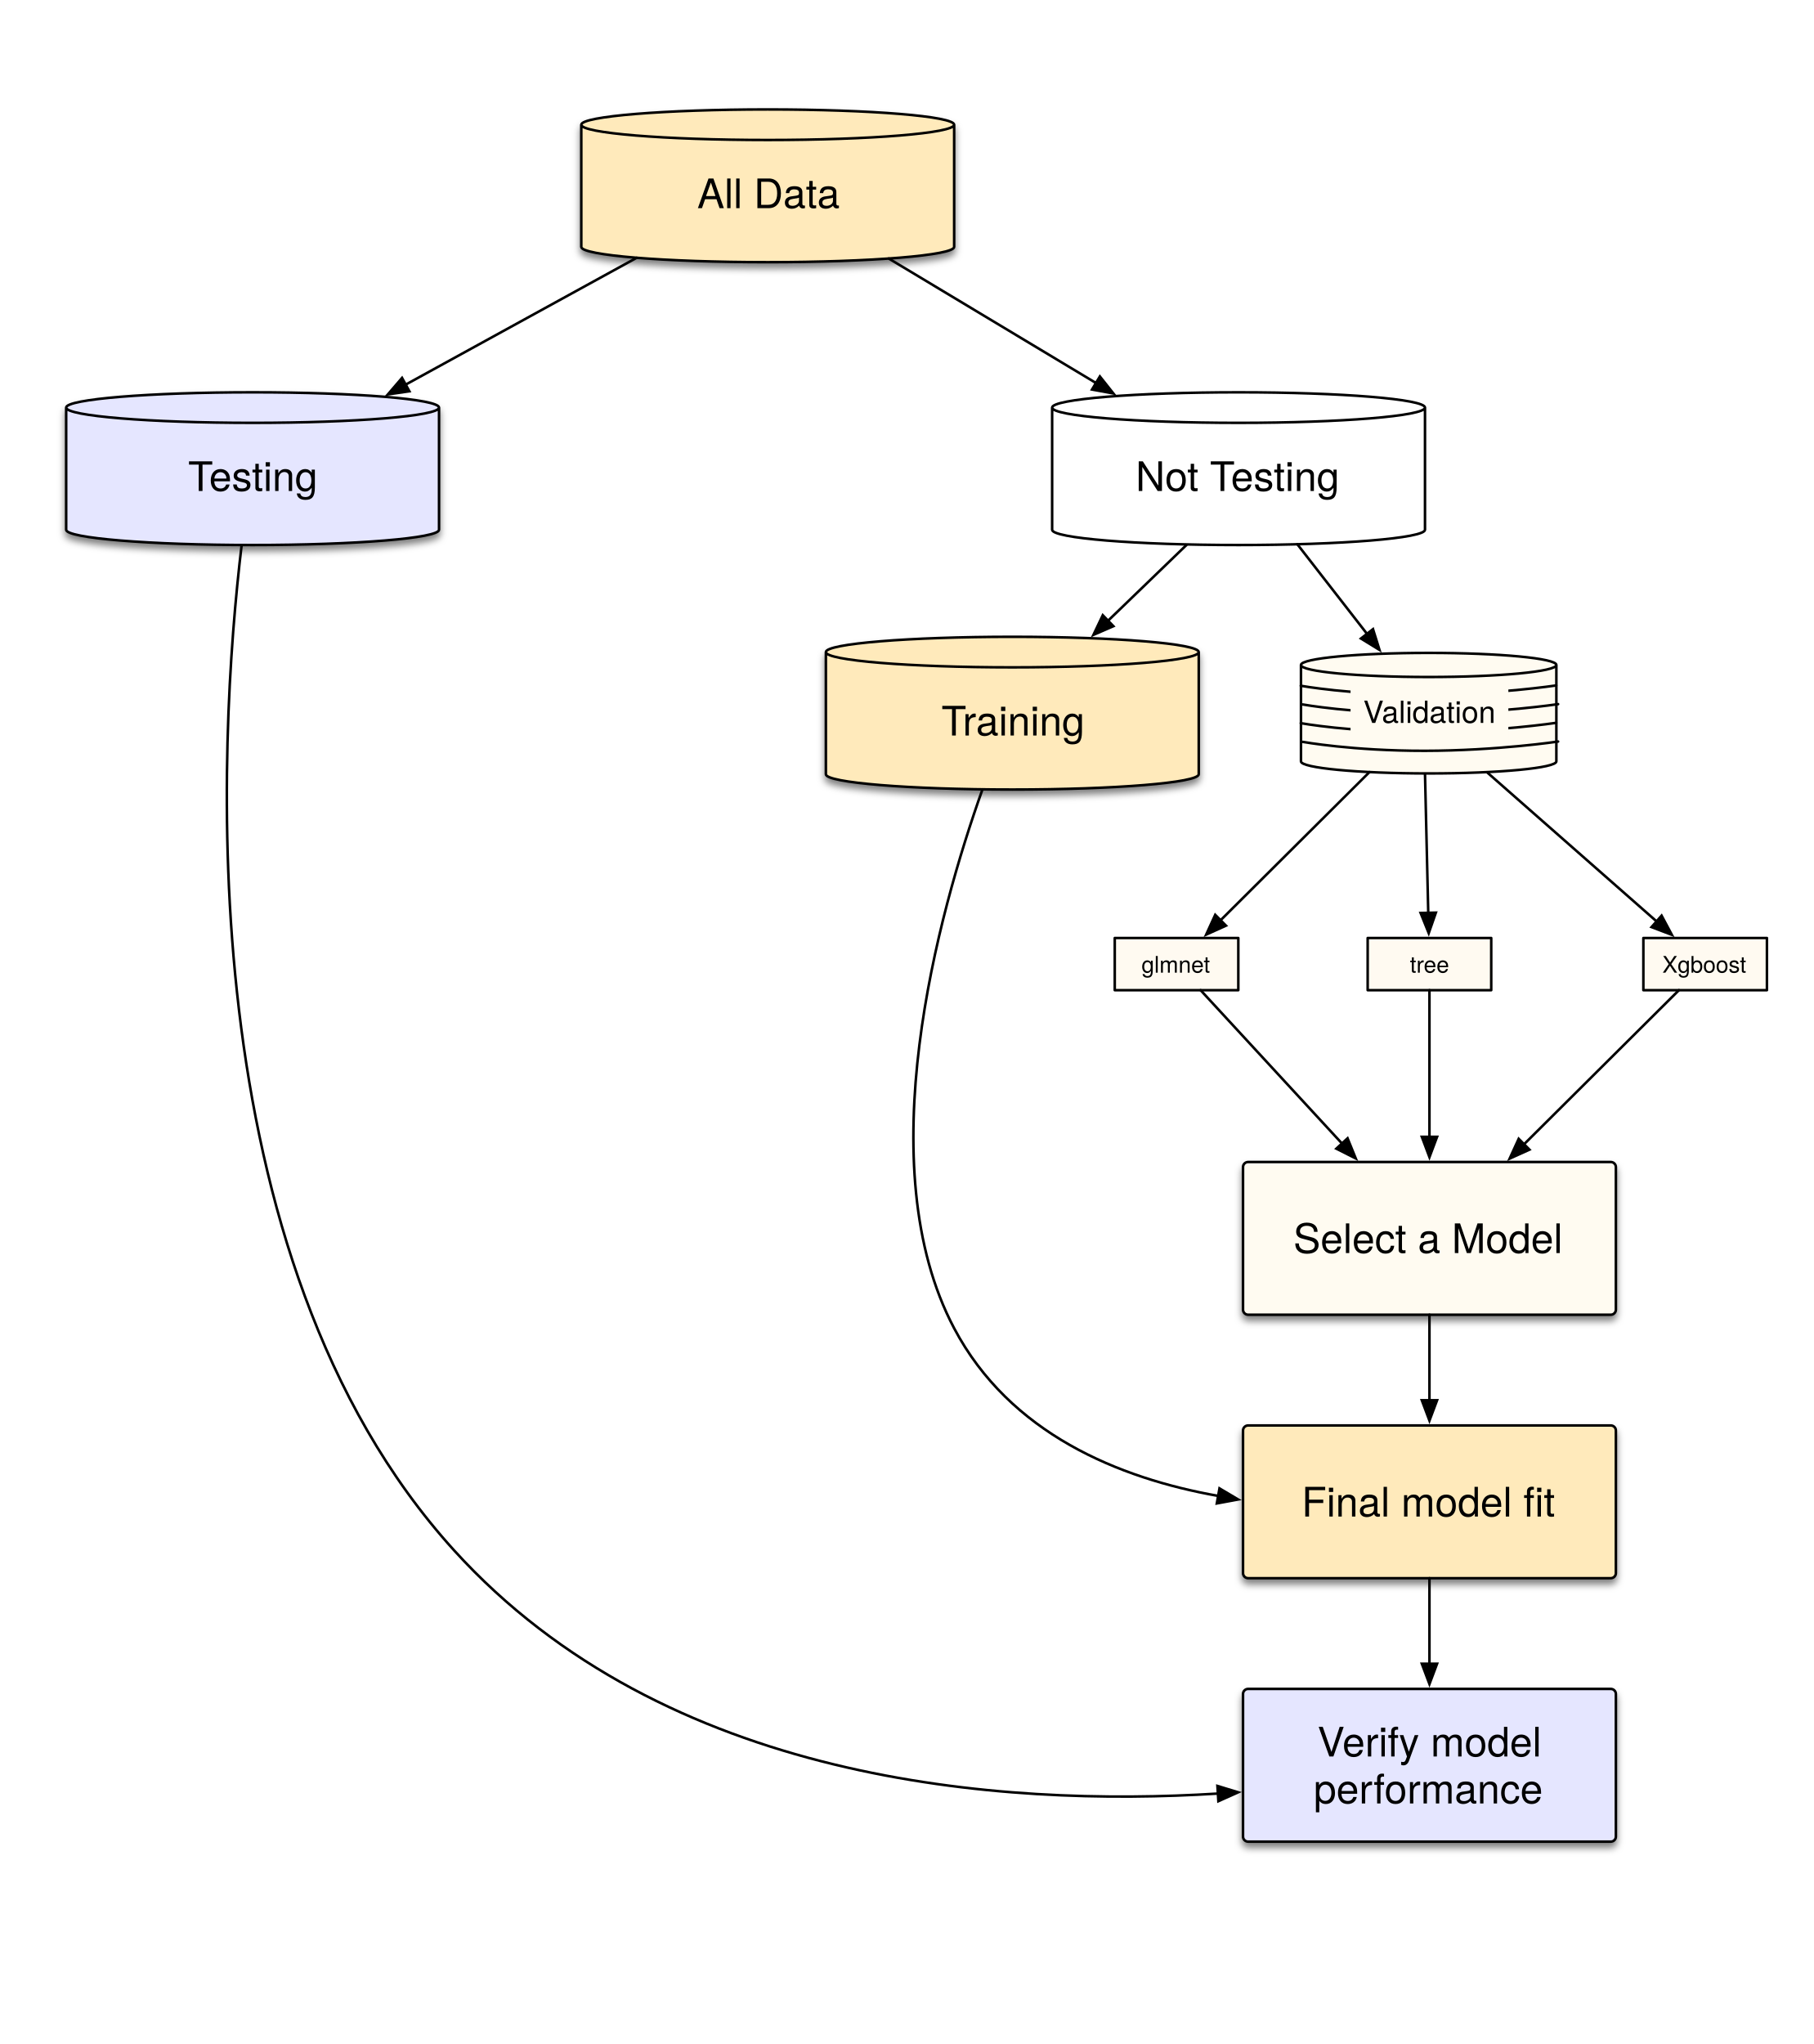
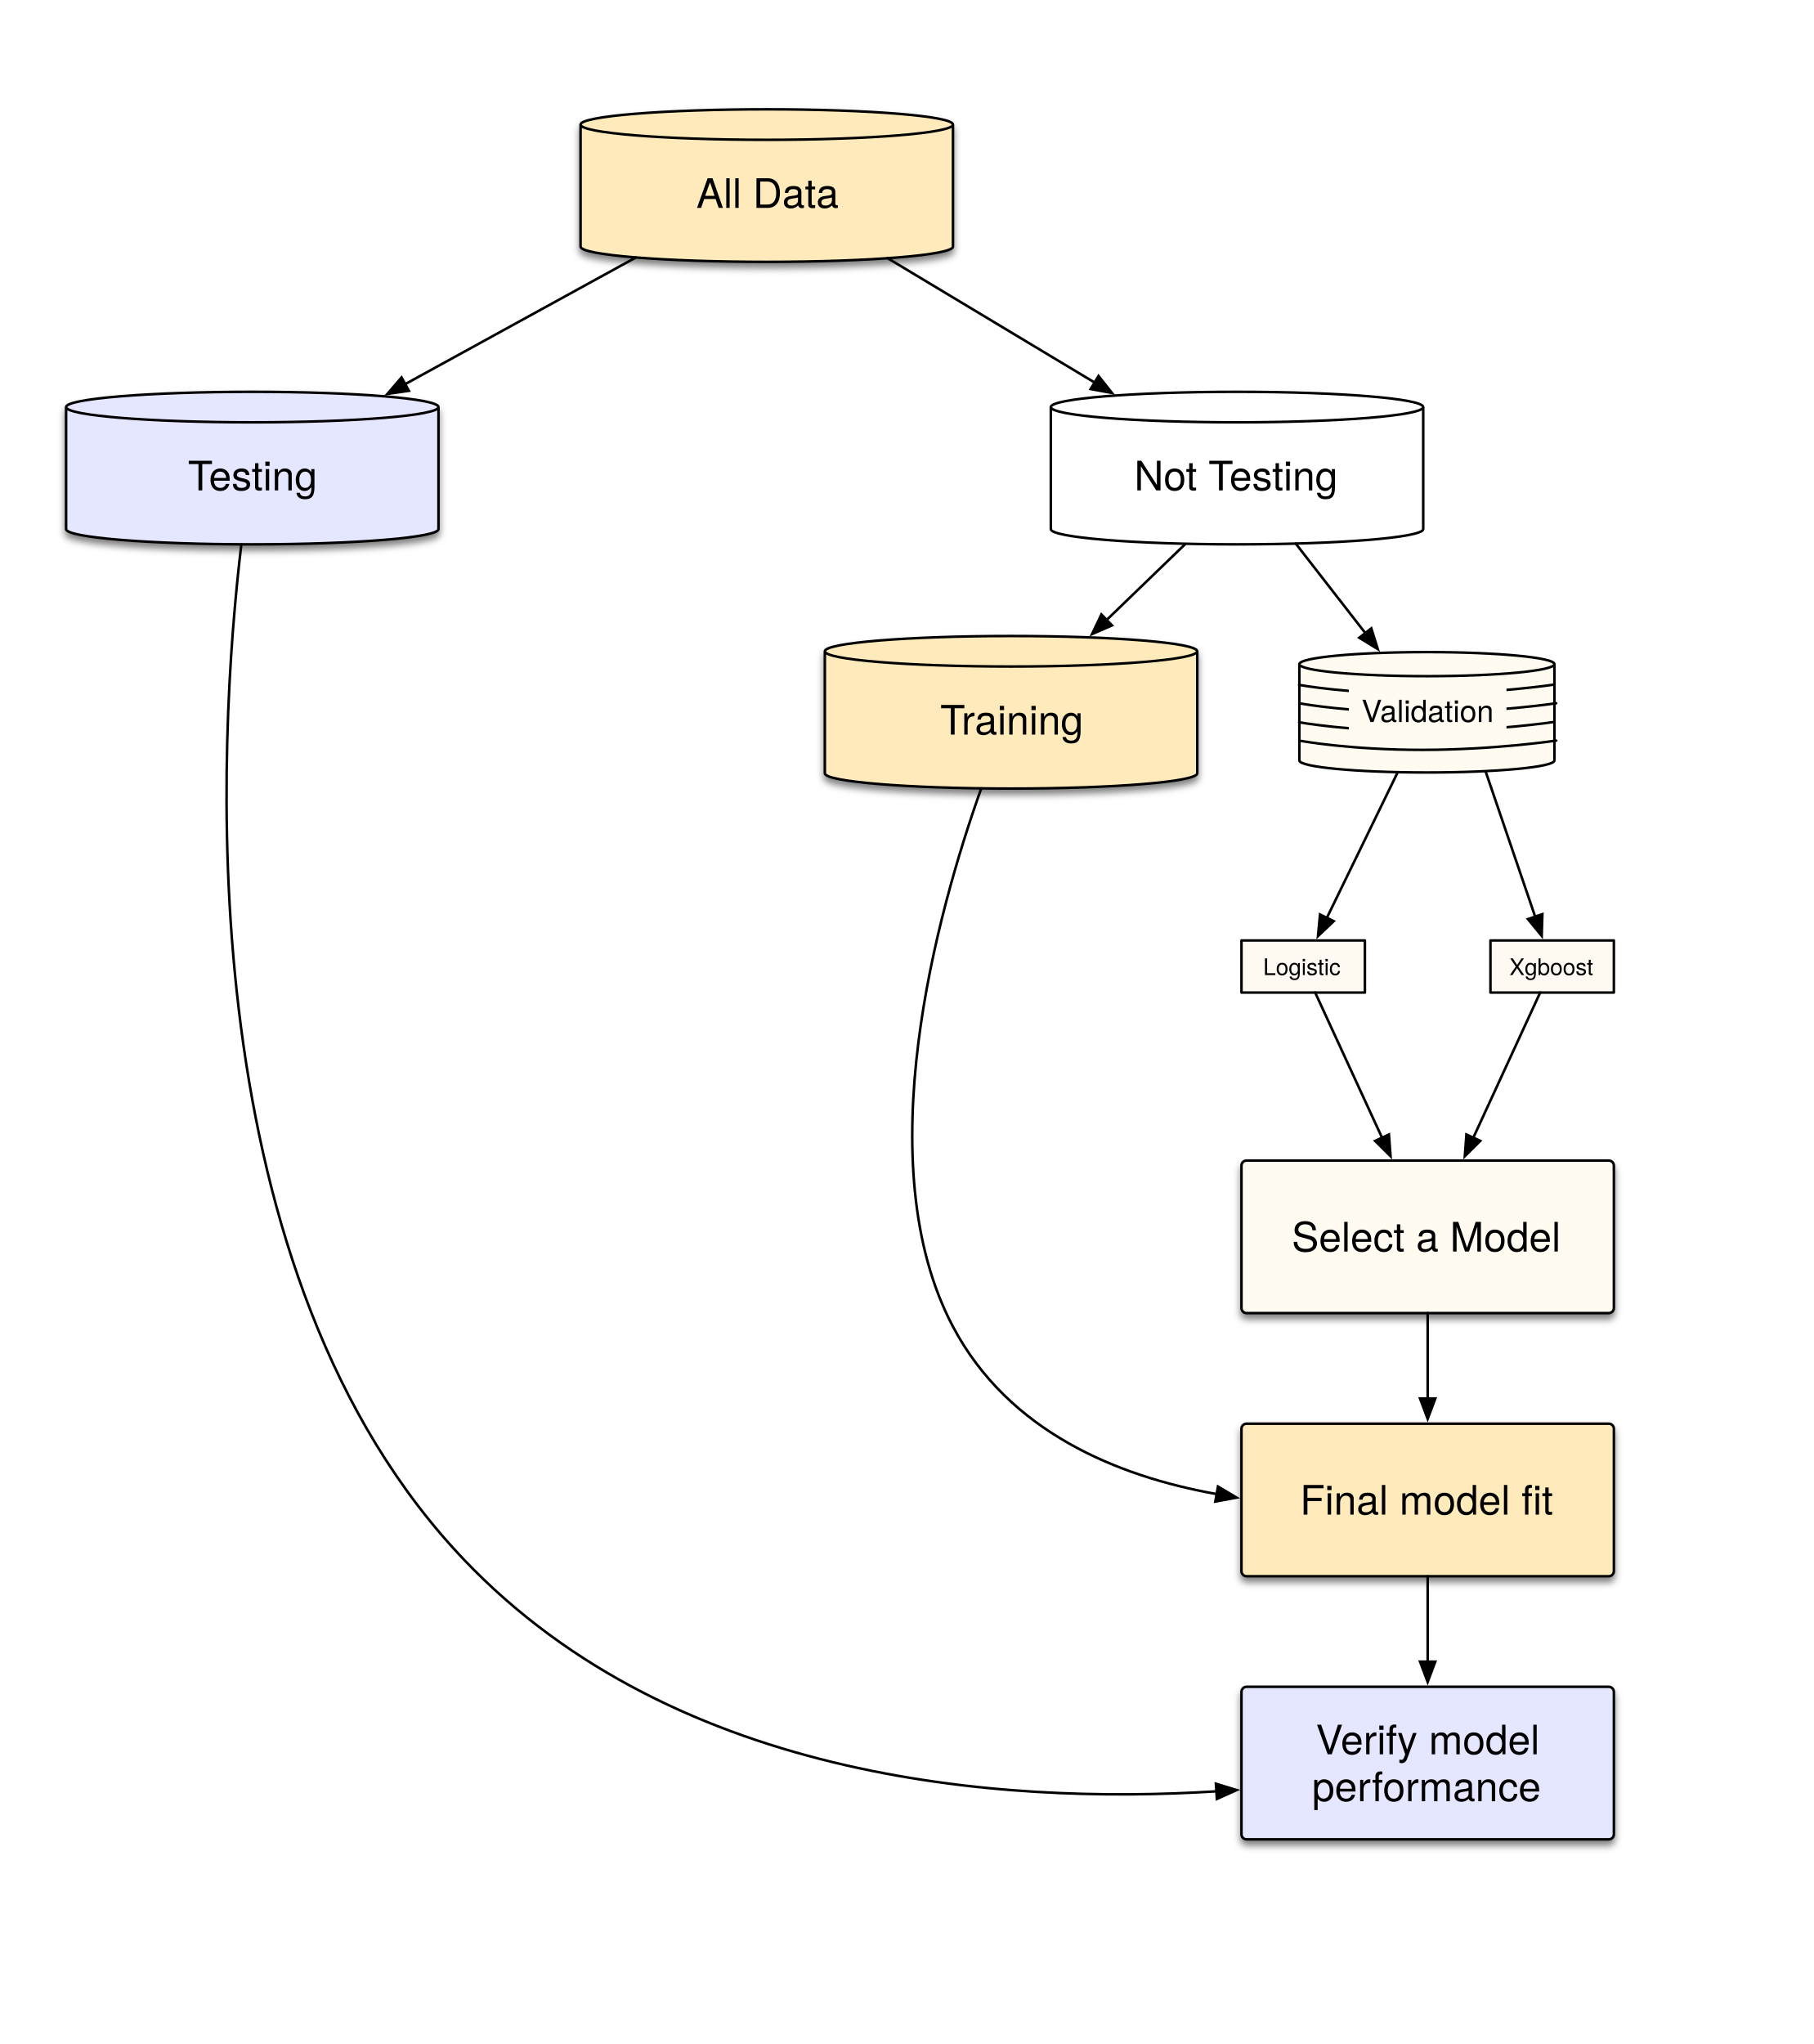
- <svg xmlns="http://www.w3.org/2000/svg" version="1.1" viewBox="5625.1 1452.251 712.5 803" width="712.5" height="803">
+ <svg xmlns="http://www.w3.org/2000/svg" version="1.1" viewBox="5625.1 1452.251 713.5 804" width="713.5" height="804">
  <defs>
-     <filter id="Shadow" filterUnits="userSpaceOnUse" x="5553.85" y="1371.95">
+     <filter id="Shadow" filterUnits="userSpaceOnUse" x="5553.75" y="1371.851">
      <feGaussianBlur in="SourceAlpha" result="blur" stdDeviation="1.308" />
      <feOffset in="blur" result="offset" dx="0" dy="2" />
      <feFlood flood-color="black" flood-opacity=".5" result="flood" />
      <feComposite in="flood" in2="offset" operator="in" result="color" />
      <feMerge>
        <feMergeNode in="color" />
        <feMergeNode in="SourceGraphic" />
      </feMerge>
    </filter>
    <marker orient="auto" overflow="visible" markerUnits="strokeWidth" id="FilledArrow_Marker" stroke-linejoin="miter" stroke-miterlimit="10" viewBox="-1 -4 10 8" markerWidth="10" markerHeight="8" color="black">
      <g>
        <path d="M 8 0 L 0 -3 L 0 3 Z" fill="currentColor" stroke="currentColor" stroke-width="1" />
      </g>
    </marker>
  </defs>
-   <g id="Canvas_1" fill-opacity="1" stroke="none" stroke-dasharray="none" fill="none" stroke-opacity="1">
+   <g id="Canvas_1" stroke="none" stroke-opacity="1" fill="none" stroke-dasharray="none" fill-opacity="1">
    <g id="Canvas_1_Layer_1">
-       <g id="Group_435">
-         <g id="Graphic_431" />
-         <g id="Graphic_430" filter="url(#Shadow)">
-           <path d="M 6115.5 2012.251 L 6258 2012.251 C 6259.105 2012.251 6260 2013.146 6260 2014.251 L 6260 2070.251 C 6260 2071.355 6259.105 2072.251 6258 2072.251 L 6115.5 2072.251 C 6114.395 2072.251 6113.5 2071.355 6113.5 2070.251 L 6113.5 2014.251 C 6113.5 2013.146 6114.395 2012.251 6115.5 2012.251 Z" fill="#ffeabb" />
-           <path d="M 6115.5 2012.251 L 6258 2012.251 C 6259.105 2012.251 6260 2013.146 6260 2014.251 L 6260 2070.251 C 6260 2071.355 6259.105 2072.251 6258 2072.251 L 6115.5 2072.251 C 6114.395 2072.251 6113.5 2071.355 6113.5 2070.251 L 6113.5 2014.251 C 6113.5 2013.146 6114.395 2012.251 6115.5 2012.251 Z" stroke="black" stroke-linecap="round" stroke-linejoin="round" stroke-width="1" />
-           <text transform="translate(6118.5 2033.026)" fill="black">
-             <tspan font-family="Helvetica Neue" font-size="16" fill="black" x="18.018" y="15">Final model fit</tspan>
-           </text>
-         </g>
-         <g id="Graphic_429" filter="url(#Shadow)">
-           <path d="M 6115.5 1908.751 L 6258 1908.751 C 6259.105 1908.751 6260 1909.646 6260 1910.751 L 6260 1966.751 C 6260 1967.855 6259.105 1968.751 6258 1968.751 L 6115.5 1968.751 C 6114.395 1968.751 6113.5 1967.855 6113.5 1966.751 L 6113.5 1910.751 C 6113.5 1909.646 6114.395 1908.751 6115.5 1908.751 Z" fill="#fffbf1" />
-           <path d="M 6115.5 1908.751 L 6258 1908.751 C 6259.105 1908.751 6260 1909.646 6260 1910.751 L 6260 1966.751 C 6260 1967.855 6259.105 1968.751 6258 1968.751 L 6115.5 1968.751 C 6114.395 1968.751 6113.5 1967.855 6113.5 1966.751 L 6113.5 1910.751 C 6113.5 1909.646 6114.395 1908.751 6115.5 1908.751 Z" stroke="black" stroke-linecap="round" stroke-linejoin="round" stroke-width="1" />
-           <text transform="translate(6118.5 1929.526)" fill="black">
-             <tspan font-family="Helvetica Neue" font-size="16" fill="black" x="14.762" y="15">Select a Model</tspan>
-           </text>
-         </g>
-         <g id="Graphic_428" filter="url(#Shadow)">
-           <path d="M 6115.5 2115.751 L 6258 2115.751 C 6259.105 2115.751 6260 2116.646 6260 2117.751 L 6260 2173.751 C 6260 2174.855 6259.105 2175.751 6258 2175.751 L 6115.5 2175.751 C 6114.395 2175.751 6113.5 2174.855 6113.5 2173.751 L 6113.5 2117.751 C 6113.5 2116.646 6114.395 2115.751 6115.5 2115.751 Z" fill="#e5e6ff" />
-           <path d="M 6115.5 2115.751 L 6258 2115.751 C 6259.105 2115.751 6260 2116.646 6260 2117.751 L 6260 2173.751 C 6260 2174.855 6259.105 2175.751 6258 2175.751 L 6115.5 2175.751 C 6114.395 2175.751 6113.5 2174.855 6113.5 2173.751 L 6113.5 2117.751 C 6113.5 2116.646 6114.395 2115.751 6115.5 2115.751 Z" stroke="black" stroke-linecap="round" stroke-linejoin="round" stroke-width="1" />
-           <text transform="translate(6118.5 2127.302)" fill="black">
-             <tspan font-family="Helvetica Neue" font-size="16" fill="black" x="24.242" y="15">Verify model </tspan>
-             <tspan font-family="Helvetica Neue" font-size="16" fill="black" x="22.762" y="33.448">performance</tspan>
-           </text>
-         </g>
-         <g id="Line_427">
-           <line x1="6186.75" y1="1968.751" x2="6186.75" y2="2002.351" marker-end="url(#FilledArrow_Marker)" stroke="black" stroke-linecap="round" stroke-linejoin="round" stroke-width="1" />
-         </g>
-         <g id="Line_426">
-           <line x1="6186.75" y1="2072.251" x2="6186.75" y2="2105.851" marker-end="url(#FilledArrow_Marker)" stroke="black" stroke-linecap="round" stroke-linejoin="round" stroke-width="1" />
-         </g>
-         <g id="Graphic_425">
-           <path d="M 6038.5 1660.37 L 6038.5 1612.37 C 6038.5 1609.058 6071.316 1606.37 6111.75 1606.37 C 6152.184 1606.37 6185 1609.058 6185 1612.37 L 6185 1660.37 C 6185 1663.682 6152.184 1666.37 6111.75 1666.37 C 6071.316 1666.37 6038.5 1663.682 6038.5 1660.37 M 6038.5 1612.37 C 6038.5 1615.682 6071.316 1618.37 6111.75 1618.37 C 6152.184 1618.37 6185 1615.682 6185 1612.37" stroke="black" stroke-linecap="round" stroke-linejoin="round" stroke-width="1" />
-           <text transform="translate(6043.5 1630.146)" fill="black">
-             <tspan font-family="Helvetica Neue" font-size="16" fill="black" x="27.802" y="15">Not Testing</tspan>
-           </text>
-         </g>
-         <g id="Graphic_424" filter="url(#Shadow)">
-           <path d="M 5651.1 1660.37 L 5651.1 1612.37 C 5651.1 1609.058 5683.916 1606.37 5724.35 1606.37 C 5764.784 1606.37 5797.6 1609.058 5797.6 1612.37 L 5797.6 1660.37 C 5797.6 1663.682 5764.784 1666.37 5724.35 1666.37 C 5683.916 1666.37 5651.1 1663.682 5651.1 1660.37" fill="#e5e6ff" />
-           <path d="M 5651.1 1660.37 L 5651.1 1612.37 C 5651.1 1609.058 5683.916 1606.37 5724.35 1606.37 C 5764.784 1606.37 5797.6 1609.058 5797.6 1612.37 L 5797.6 1660.37 C 5797.6 1663.682 5764.784 1666.37 5724.35 1666.37 C 5683.916 1666.37 5651.1 1663.682 5651.1 1660.37 M 5651.1 1612.37 C 5651.1 1615.682 5683.916 1618.37 5724.35 1618.37 C 5764.784 1618.37 5797.6 1615.682 5797.6 1612.37" stroke="black" stroke-linecap="round" stroke-linejoin="round" stroke-width="1" />
-           <text transform="translate(5656.1 1630.146)" fill="black">
-             <tspan font-family="Helvetica Neue" font-size="16" fill="black" x="42.914" y="15">Testing</tspan>
-           </text>
-         </g>
-         <g id="Group_418">
-           <g id="Graphic_423">
-             <path d="M 6136.269 1751.366 L 6136.269 1713.486 C 6136.269 1710.872 6158.746 1708.751 6186.442 1708.751 C 6214.137 1708.751 6236.615 1710.872 6236.615 1713.486 L 6236.615 1751.366 C 6236.615 1753.979 6214.137 1756.101 6186.442 1756.101 C 6158.746 1756.101 6136.269 1753.979 6136.269 1751.366" fill="#fffbf1" />
-             <path d="M 6136.269 1751.366 L 6136.269 1713.486 C 6136.269 1710.872 6158.746 1708.751 6186.442 1708.751 C 6214.137 1708.751 6236.615 1710.872 6236.615 1713.486 L 6236.615 1751.366 C 6236.615 1753.979 6214.137 1756.101 6186.442 1756.101 C 6158.746 1756.101 6136.269 1753.979 6136.269 1751.366 M 6136.269 1713.486 C 6136.269 1716.099 6158.746 1718.22 6186.442 1718.22 C 6214.137 1718.22 6236.615 1716.099 6236.615 1713.486" stroke="black" stroke-linecap="round" stroke-linejoin="round" stroke-width="1" />
+       <g id="Group_439">
+         <g id="Group_437">
+           <g id="Graphic_431" />
+           <g id="Graphic_430" filter="url(#Shadow)">
+             <path d="M 6115.5 2012.251 L 6258 2012.251 C 6259.105 2012.251 6260 2013.146 6260 2014.251 L 6260 2070.251 C 6260 2071.355 6259.105 2072.251 6258 2072.251 L 6115.5 2072.251 C 6114.395 2072.251 6113.5 2071.355 6113.5 2070.251 L 6113.5 2014.251 C 6113.5 2013.146 6114.395 2012.251 6115.5 2012.251 Z" fill="#ffeabb" />
+             <path d="M 6115.5 2012.251 L 6258 2012.251 C 6259.105 2012.251 6260 2013.146 6260 2014.251 L 6260 2070.251 C 6260 2071.355 6259.105 2072.251 6258 2072.251 L 6115.5 2072.251 C 6114.395 2072.251 6113.5 2071.355 6113.5 2070.251 L 6113.5 2014.251 C 6113.5 2013.146 6114.395 2012.251 6115.5 2012.251 Z" stroke="black" stroke-linecap="round" stroke-linejoin="round" stroke-width="1" />
+             <text transform="translate(6118.5 2033.026)" fill="black">
+               <tspan font-family="Helvetica Neue" font-size="16" fill="black" x="18.018" y="15">Final model fit</tspan>
+             </text>
          </g>
-           <g id="Line_422">
-             <path d="M 6136.2 1721.66 C 6136.2 1721.66 6155.718 1725.209 6184.147 1725.172 C 6212.576 1725.135 6236.547 1721.53 6236.547 1721.53" stroke="black" stroke-linecap="round" stroke-linejoin="round" stroke-width="1" />
+           <g id="Graphic_429" filter="url(#Shadow)">
+             <path d="M 6115.5 1908.751 L 6258 1908.751 C 6259.105 1908.751 6260 1909.646 6260 1910.751 L 6260 1966.751 C 6260 1967.855 6259.105 1968.751 6258 1968.751 L 6115.5 1968.751 C 6114.395 1968.751 6113.5 1967.855 6113.5 1966.751 L 6113.5 1910.751 C 6113.5 1909.646 6114.395 1908.751 6115.5 1908.751 Z" fill="#fffbf1" />
+             <path d="M 6115.5 1908.751 L 6258 1908.751 C 6259.105 1908.751 6260 1909.646 6260 1910.751 L 6260 1966.751 C 6260 1967.855 6259.105 1968.751 6258 1968.751 L 6115.5 1968.751 C 6114.395 1968.751 6113.5 1967.855 6113.5 1966.751 L 6113.5 1910.751 C 6113.5 1909.646 6114.395 1908.751 6115.5 1908.751 Z" stroke="black" stroke-linecap="round" stroke-linejoin="round" stroke-width="1" />
+             <text transform="translate(6118.5 1929.526)" fill="black">
+               <tspan font-family="Helvetica Neue" font-size="16" fill="black" x="14.762" y="15">Select a Model</tspan>
+             </text>
          </g>
-           <g id="Line_421">
-             <path d="M 6136.953 1729.006 C 6136.953 1729.006 6156.472 1732.555 6184.901 1732.518 C 6213.329 1732.481 6237.3 1728.876 6237.3 1728.876" stroke="black" stroke-linecap="round" stroke-linejoin="round" stroke-width="1" />
+           <g id="Graphic_428" filter="url(#Shadow)">
+             <path d="M 6115.5 2115.751 L 6258 2115.751 C 6259.105 2115.751 6260 2116.646 6260 2117.751 L 6260 2173.751 C 6260 2174.855 6259.105 2175.751 6258 2175.751 L 6115.5 2175.751 C 6114.395 2175.751 6113.5 2174.855 6113.5 2173.751 L 6113.5 2117.751 C 6113.5 2116.646 6114.395 2115.751 6115.5 2115.751 Z" fill="#e5e6ff" />
+             <path d="M 6115.5 2115.751 L 6258 2115.751 C 6259.105 2115.751 6260 2116.646 6260 2117.751 L 6260 2173.751 C 6260 2174.855 6259.105 2175.751 6258 2175.751 L 6115.5 2175.751 C 6114.395 2175.751 6113.5 2174.855 6113.5 2173.751 L 6113.5 2117.751 C 6113.5 2116.646 6114.395 2115.751 6115.5 2115.751 Z" stroke="black" stroke-linecap="round" stroke-linejoin="round" stroke-width="1" />
+             <text transform="translate(6118.5 2127.302)" fill="black">
+               <tspan font-family="Helvetica Neue" font-size="16" fill="black" x="24.242" y="15">Verify model </tspan>
+               <tspan font-family="Helvetica Neue" font-size="16" fill="black" x="22.762" y="33.448">performance</tspan>
+             </text>
          </g>
-           <g id="Line_420">
-             <path d="M 6136.2 1736.352 C 6136.2 1736.352 6155.718 1739.901 6184.147 1739.864 C 6212.576 1739.828 6236.547 1736.222 6236.547 1736.222" stroke="black" stroke-linecap="round" stroke-linejoin="round" stroke-width="1" />
+           <g id="Line_427">
+             <line x1="6186.75" y1="1968.751" x2="6186.75" y2="2002.351" marker-end="url(#FilledArrow_Marker)" stroke="black" stroke-linecap="round" stroke-linejoin="round" stroke-width="1" />
          </g>
-           <g id="Line_419">
-             <path d="M 6136.953 1743.699 C 6136.953 1743.699 6156.472 1747.248 6184.901 1747.211 C 6213.329 1747.174 6237.3 1743.569 6237.3 1743.569" stroke="black" stroke-linecap="round" stroke-linejoin="round" stroke-width="1" />
+           <g id="Line_426">
+             <line x1="6186.75" y1="2072.251" x2="6186.75" y2="2105.851" marker-end="url(#FilledArrow_Marker)" stroke="black" stroke-linecap="round" stroke-linejoin="round" stroke-width="1" />
+           </g>
+           <g id="Graphic_425">
+             <path d="M 6038.5 1660.37 L 6038.5 1612.37 C 6038.5 1609.058 6071.316 1606.37 6111.75 1606.37 C 6152.184 1606.37 6185 1609.058 6185 1612.37 L 6185 1660.37 C 6185 1663.682 6152.184 1666.37 6111.75 1666.37 C 6071.316 1666.37 6038.5 1663.682 6038.5 1660.37 M 6038.5 1612.37 C 6038.5 1615.682 6071.316 1618.37 6111.75 1618.37 C 6152.184 1618.37 6185 1615.682 6185 1612.37" stroke="black" stroke-linecap="round" stroke-linejoin="round" stroke-width="1" />
+             <text transform="translate(6043.5 1630.146)" fill="black">
+               <tspan font-family="Helvetica Neue" font-size="16" fill="black" x="27.802" y="15">Not Testing</tspan>
+             </text>
+           </g>
+           <g id="Graphic_424" filter="url(#Shadow)">
+             <path d="M 5651.1 1660.37 L 5651.1 1612.37 C 5651.1 1609.058 5683.916 1606.37 5724.35 1606.37 C 5764.784 1606.37 5797.6 1609.058 5797.6 1612.37 L 5797.6 1660.37 C 5797.6 1663.682 5764.784 1666.37 5724.35 1666.37 C 5683.916 1666.37 5651.1 1663.682 5651.1 1660.37" fill="#e5e6ff" />
+             <path d="M 5651.1 1660.37 L 5651.1 1612.37 C 5651.1 1609.058 5683.916 1606.37 5724.35 1606.37 C 5764.784 1606.37 5797.6 1609.058 5797.6 1612.37 L 5797.6 1660.37 C 5797.6 1663.682 5764.784 1666.37 5724.35 1666.37 C 5683.916 1666.37 5651.1 1663.682 5651.1 1660.37 M 5651.1 1612.37 C 5651.1 1615.682 5683.916 1618.37 5724.35 1618.37 C 5764.784 1618.37 5797.6 1615.682 5797.6 1612.37" stroke="black" stroke-linecap="round" stroke-linejoin="round" stroke-width="1" />
+             <text transform="translate(5656.1 1630.146)" fill="black">
+               <tspan font-family="Helvetica Neue" font-size="16" fill="black" x="42.914" y="15">Testing</tspan>
+             </text>
+           </g>
+           <g id="Group_418">
+             <g id="Graphic_423">
+               <path d="M 6136.269 1751.366 L 6136.269 1713.486 C 6136.269 1710.872 6158.746 1708.751 6186.442 1708.751 C 6214.137 1708.751 6236.615 1710.872 6236.615 1713.486 L 6236.615 1751.366 C 6236.615 1753.979 6214.137 1756.101 6186.442 1756.101 C 6158.746 1756.101 6136.269 1753.979 6136.269 1751.366" fill="#fffbf1" />
+               <path d="M 6136.269 1751.366 L 6136.269 1713.486 C 6136.269 1710.872 6158.746 1708.751 6186.442 1708.751 C 6214.137 1708.751 6236.615 1710.872 6236.615 1713.486 L 6236.615 1751.366 C 6236.615 1753.979 6214.137 1756.101 6186.442 1756.101 C 6158.746 1756.101 6136.269 1753.979 6136.269 1751.366 M 6136.269 1713.486 C 6136.269 1716.099 6158.746 1718.22 6186.442 1718.22 C 6214.137 1718.22 6236.615 1716.099 6236.615 1713.486" stroke="black" stroke-linecap="round" stroke-linejoin="round" stroke-width="1" />
+             </g>
+             <g id="Line_422">
+               <path d="M 6136.2 1721.66 C 6136.2 1721.66 6155.718 1725.209 6184.147 1725.172 C 6212.576 1725.135 6236.547 1721.53 6236.547 1721.53" stroke="black" stroke-linecap="round" stroke-linejoin="round" stroke-width="1" />
+             </g>
+             <g id="Line_421">
+               <path d="M 6136.953 1729.006 C 6136.953 1729.006 6156.472 1732.555 6184.901 1732.518 C 6213.329 1732.481 6237.3 1728.876 6237.3 1728.876" stroke="black" stroke-linecap="round" stroke-linejoin="round" stroke-width="1" />
+             </g>
+             <g id="Line_420">
+               <path d="M 6136.2 1736.352 C 6136.2 1736.352 6155.718 1739.901 6184.147 1739.864 C 6212.576 1739.828 6236.547 1736.222 6236.547 1736.222" stroke="black" stroke-linecap="round" stroke-linejoin="round" stroke-width="1" />
+             </g>
+             <g id="Line_419">
+               <path d="M 6136.953 1743.699 C 6136.953 1743.699 6156.472 1747.248 6184.901 1747.211 C 6213.329 1747.174 6237.3 1743.569 6237.3 1743.569" stroke="black" stroke-linecap="round" stroke-linejoin="round" stroke-width="1" />
+             </g>
+           </g>
+           <g id="Line_417">
+             <path d="M 5720.047 1666.36 C 5710.962 1742.547 5698.54 1945.678 5803.5 2061.302 C 5886.533 2152.772 6018.278 2162.215 6103.625 2156.866" marker-end="url(#FilledArrow_Marker)" stroke="black" stroke-linecap="round" stroke-linejoin="round" stroke-width="1" />
+           </g>
+           <g id="Line_416">
+             <line x1="6134.841" y1="1666.065" x2="6162.204" y2="1701.255" marker-end="url(#FilledArrow_Marker)" stroke="black" stroke-linecap="round" stroke-linejoin="round" stroke-width="1" />
+           </g>
+           <g id="Graphic_415" filter="url(#Shadow)">
+             <path d="M 5853.5 1549.25 L 5853.5 1501.25 C 5853.5 1497.938 5886.316 1495.25 5926.75 1495.25 C 5967.184 1495.25 6e3 1497.938 6e3 1501.25 L 6e3 1549.25 C 6e3 1552.562 5967.184 1555.25 5926.75 1555.25 C 5886.316 1555.25 5853.5 1552.562 5853.5 1549.25" fill="#ffeabb" />
+             <path d="M 5853.5 1549.25 L 5853.5 1501.25 C 5853.5 1497.938 5886.316 1495.25 5926.75 1495.25 C 5967.184 1495.25 6e3 1497.938 6e3 1501.25 L 6e3 1549.25 C 6e3 1552.562 5967.184 1555.25 5926.75 1555.25 C 5886.316 1555.25 5853.5 1552.562 5853.5 1549.25 M 5853.5 1501.25 C 5853.5 1504.562 5886.316 1507.25 5926.75 1507.25 C 5967.184 1507.25 6e3 1504.562 6e3 1501.25" stroke="black" stroke-linecap="round" stroke-linejoin="round" stroke-width="1" />
+             <text transform="translate(5858.5 1519.026)" fill="black">
+               <tspan font-family="Helvetica Neue" font-size="16" fill="black" x="40.546" y="15">All Data</tspan>
+             </text>
+           </g>
+           <g id="Line_414">
+             <line x1="5875.264" y1="1553.516" x2="5784.514" y2="1603.339" marker-end="url(#FilledArrow_Marker)" stroke="black" stroke-linecap="round" stroke-linejoin="round" stroke-width="1" />
+           </g>
+           <g id="Line_413">
+             <line x1="5974.303" y1="1553.812" x2="6055.71" y2="1602.709" marker-end="url(#FilledArrow_Marker)" stroke="black" stroke-linecap="round" stroke-linejoin="round" stroke-width="1" />
+           </g>
+           <g id="Graphic_412">
+             <rect x="6113.5" y="1822.175" width="48.549" height="20.501" fill="#ffeabb" fill-opacity=".208" />
+             <rect x="6113.5" y="1822.175" width="48.549" height="20.501" stroke="black" stroke-linecap="round" stroke-linejoin="round" stroke-width="1" />
+             <text transform="translate(6118.5 1826.8)" fill="black">
+               <tspan font-family="Helvetica Neue" font-size="9" fill="black" x="3.525" y="9">Logistic</tspan>
+             </text>
+           </g>
+           <g id="Graphic_410">
+             <rect x="6211.45" y="1822.175" width="48.549" height="20.501" fill="#ffeabb" fill-opacity=".208" />
+             <rect x="6211.45" y="1822.175" width="48.549" height="20.501" stroke="black" stroke-linecap="round" stroke-linejoin="round" stroke-width="1" />
+             <text transform="translate(6216.45 1826.8)" fill="black">
+               <tspan font-family="Helvetica Neue" font-size="9" fill="black" x="2.44" y="9">Xgboost</tspan>
+             </text>
+           </g>
+           <g id="Line_409">
+             <line x1="6174.98" y1="1755.976" x2="6147.096" y2="1813.273" marker-end="url(#FilledArrow_Marker)" stroke="black" stroke-linecap="round" stroke-linejoin="round" stroke-width="1" />
+           </g>
+           <g id="Line_408">
+             <line x1="6209.602" y1="1755.856" x2="6229.032" y2="1812.805" marker-end="url(#FilledArrow_Marker)" stroke="black" stroke-linecap="round" stroke-linejoin="round" stroke-width="1" />
+           </g>
+           <g id="Line_407">
+             <line x1="6142.496" y1="1842.676" x2="6168.79" y2="1899.759" marker-end="url(#FilledArrow_Marker)" stroke="black" stroke-linecap="round" stroke-linejoin="round" stroke-width="1" />
+           </g>
+           <g id="Line_405">
+             <line x1="6231.004" y1="1842.676" x2="6204.71" y2="1899.759" marker-end="url(#FilledArrow_Marker)" stroke="black" stroke-linecap="round" stroke-linejoin="round" stroke-width="1" />
+           </g>
+           <g id="Graphic_404" filter="url(#Shadow)">
+             <path d="M 5949.6 1756.426 L 5949.6 1708.426 C 5949.6 1705.113 5982.416 1702.426 6022.85 1702.426 C 6063.284 1702.426 6096.1 1705.113 6096.1 1708.426 L 6096.1 1756.426 C 6096.1 1759.737 6063.284 1762.426 6022.85 1762.426 C 5982.416 1762.426 5949.6 1759.737 5949.6 1756.426" fill="#ffeabb" />
+             <path d="M 5949.6 1756.426 L 5949.6 1708.426 C 5949.6 1705.113 5982.416 1702.426 6022.85 1702.426 C 6063.284 1702.426 6096.1 1705.113 6096.1 1708.426 L 6096.1 1756.426 C 6096.1 1759.737 6063.284 1762.426 6022.85 1762.426 C 5982.416 1762.426 5949.6 1759.737 5949.6 1756.426 M 5949.6 1708.426 C 5949.6 1711.737 5982.416 1714.426 6022.85 1714.426 C 6063.284 1714.426 6096.1 1711.737 6096.1 1708.426" stroke="black" stroke-linecap="round" stroke-linejoin="round" stroke-width="1" />
+             <text transform="translate(5954.6 1726.201)" fill="black">
+               <tspan font-family="Helvetica Neue" font-size="16" fill="black" x="40.394" y="15">Training</tspan>
+             </text>
+           </g>
+           <g id="Line_403">
+             <line x1="6091.267" y1="1666.37" x2="6060.481" y2="1696.093" marker-end="url(#FilledArrow_Marker)" stroke="black" stroke-linecap="round" stroke-linejoin="round" stroke-width="1" />
+           </g>
+           <g id="Line_402">
+             <path d="M 6011.126 1762.349 C 5993.648 1811.51 5966.241 1910.268 6e3 1974.084 C 6021.89 2015.462 6064.643 2032.977 6103.724 2039.931" marker-end="url(#FilledArrow_Marker)" stroke="black" stroke-linecap="round" stroke-linejoin="round" stroke-width="1" />
+           </g>
+           <g id="Graphic_401">
+             <rect x="6155.746" y="1720.257" width="62.008" height="24.336" fill="#fffbf1" />
+             <text transform="translate(6160.746 1725.257)" fill="black">
+               <tspan font-family="Helvetica Neue" font-size="12" fill="black" x="8171241e-19" y="11">Validation</tspan>
+             </text>
          </g>
        </g>
-         <g id="Line_417">
-           <path d="M 5720.047 1666.36 C 5710.962 1742.547 5698.54 1945.678 5803.5 2061.302 C 5886.533 2152.772 6018.278 2162.215 6103.625 2156.866" marker-end="url(#FilledArrow_Marker)" stroke="black" stroke-linecap="round" stroke-linejoin="round" stroke-width="1" />
-         </g>
-         <g id="Line_416">
-           <line x1="6134.841" y1="1666.065" x2="6162.204" y2="1701.255" marker-end="url(#FilledArrow_Marker)" stroke="black" stroke-linecap="round" stroke-linejoin="round" stroke-width="1" />
-         </g>
-         <g id="Graphic_415" filter="url(#Shadow)">
-           <path d="M 5853.5 1549.25 L 5853.5 1501.25 C 5853.5 1497.938 5886.316 1495.25 5926.75 1495.25 C 5967.184 1495.25 6e3 1497.938 6e3 1501.25 L 6e3 1549.25 C 6e3 1552.562 5967.184 1555.25 5926.75 1555.25 C 5886.316 1555.25 5853.5 1552.562 5853.5 1549.25" fill="#ffeabb" />
-           <path d="M 5853.5 1549.25 L 5853.5 1501.25 C 5853.5 1497.938 5886.316 1495.25 5926.75 1495.25 C 5967.184 1495.25 6e3 1497.938 6e3 1501.25 L 6e3 1549.25 C 6e3 1552.562 5967.184 1555.25 5926.75 1555.25 C 5886.316 1555.25 5853.5 1552.562 5853.5 1549.25 M 5853.5 1501.25 C 5853.5 1504.562 5886.316 1507.25 5926.75 1507.25 C 5967.184 1507.25 6e3 1504.562 6e3 1501.25" stroke="black" stroke-linecap="round" stroke-linejoin="round" stroke-width="1" />
-           <text transform="translate(5858.5 1519.026)" fill="black">
-             <tspan font-family="Helvetica Neue" font-size="16" fill="black" x="40.546" y="15">All Data</tspan>
-           </text>
-         </g>
-         <g id="Line_414">
-           <line x1="5875.264" y1="1553.516" x2="5784.514" y2="1603.339" marker-end="url(#FilledArrow_Marker)" stroke="black" stroke-linecap="round" stroke-linejoin="round" stroke-width="1" />
-         </g>
-         <g id="Line_413">
-           <line x1="5974.303" y1="1553.812" x2="6055.71" y2="1602.709" marker-end="url(#FilledArrow_Marker)" stroke="black" stroke-linecap="round" stroke-linejoin="round" stroke-width="1" />
-         </g>
-         <g id="Graphic_412">
-           <rect x="6063.1" y="1820.751" width="48.549" height="20.501" fill="#ffeabb" fill-opacity=".208" />
-           <rect x="6063.1" y="1820.751" width="48.549" height="20.501" stroke="black" stroke-linecap="round" stroke-linejoin="round" stroke-width="1" />
-           <text transform="translate(6068.1 1825.375)" fill="black">
-             <tspan font-family="Helvetica Neue" font-size="9" fill="black" x="5.518" y="9">glmnet</tspan>
-           </text>
-         </g>
-         <g id="Graphic_411">
-           <rect x="6162.475" y="1820.751" width="48.549" height="20.501" fill="#ffeabb" fill-opacity=".208" />
-           <rect x="6162.475" y="1820.751" width="48.549" height="20.501" stroke="black" stroke-linecap="round" stroke-linejoin="round" stroke-width="1" />
-           <text transform="translate(6167.475 1825.375)" fill="black">
-             <tspan font-family="Helvetica Neue" font-size="9" fill="black" x="11.607" y="9">tree</tspan>
-           </text>
-         </g>
-         <g id="Graphic_410">
-           <rect x="6270.8" y="1820.751" width="48.549" height="20.501" fill="#ffeabb" fill-opacity=".208" />
-           <rect x="6270.8" y="1820.751" width="48.549" height="20.501" stroke="black" stroke-linecap="round" stroke-linejoin="round" stroke-width="1" />
-           <text transform="translate(6275.8 1825.375)" fill="black">
-             <tspan font-family="Helvetica Neue" font-size="9" fill="black" x="2.44" y="9">Xgboost</tspan>
-           </text>
-         </g>
-         <g id="Line_409">
-           <line x1="6163.19" y1="1755.562" x2="6104.694" y2="1813.768" marker-end="url(#FilledArrow_Marker)" stroke="black" stroke-linecap="round" stroke-linejoin="round" stroke-width="1" />
-         </g>
-         <g id="Line_408">
-           <line x1="6209.602" y1="1755.856" x2="6275.98" y2="1814.214" marker-end="url(#FilledArrow_Marker)" stroke="black" stroke-linecap="round" stroke-linejoin="round" stroke-width="1" />
-         </g>
-         <g id="Line_407">
-           <line x1="6096.829" y1="1841.252" x2="6152.37" y2="1901.473" marker-end="url(#FilledArrow_Marker)" stroke="black" stroke-linecap="round" stroke-linejoin="round" stroke-width="1" />
-         </g>
-         <g id="Line_406">
-           <line x1="6186.75" y1="1841.252" x2="6186.75" y2="1898.851" marker-end="url(#FilledArrow_Marker)" stroke="black" stroke-linecap="round" stroke-linejoin="round" stroke-width="1" />
-         </g>
-         <g id="Line_405">
-           <line x1="6284.77" y1="1841.252" x2="6223.929" y2="1901.769" marker-end="url(#FilledArrow_Marker)" stroke="black" stroke-linecap="round" stroke-linejoin="round" stroke-width="1" />
-         </g>
-         <g id="Graphic_404" filter="url(#Shadow)">
-           <path d="M 5949.6 1756.426 L 5949.6 1708.426 C 5949.6 1705.113 5982.416 1702.426 6022.85 1702.426 C 6063.284 1702.426 6096.1 1705.113 6096.1 1708.426 L 6096.1 1756.426 C 6096.1 1759.737 6063.284 1762.426 6022.85 1762.426 C 5982.416 1762.426 5949.6 1759.737 5949.6 1756.426" fill="#ffeabb" />
-           <path d="M 5949.6 1756.426 L 5949.6 1708.426 C 5949.6 1705.113 5982.416 1702.426 6022.85 1702.426 C 6063.284 1702.426 6096.1 1705.113 6096.1 1708.426 L 6096.1 1756.426 C 6096.1 1759.737 6063.284 1762.426 6022.85 1762.426 C 5982.416 1762.426 5949.6 1759.737 5949.6 1756.426 M 5949.6 1708.426 C 5949.6 1711.737 5982.416 1714.426 6022.85 1714.426 C 6063.284 1714.426 6096.1 1711.737 6096.1 1708.426" stroke="black" stroke-linecap="round" stroke-linejoin="round" stroke-width="1" />
-           <text transform="translate(5954.6 1726.201)" fill="black">
-             <tspan font-family="Helvetica Neue" font-size="16" fill="black" x="40.394" y="15">Training</tspan>
-           </text>
-         </g>
-         <g id="Line_403">
-           <line x1="6091.267" y1="1666.37" x2="6060.481" y2="1696.093" marker-end="url(#FilledArrow_Marker)" stroke="black" stroke-linecap="round" stroke-linejoin="round" stroke-width="1" />
-         </g>
-         <g id="Line_402">
-           <path d="M 6011.126 1762.349 C 5993.648 1811.51 5966.241 1910.268 6e3 1974.084 C 6021.89 2015.462 6064.643 2032.977 6103.724 2039.931" marker-end="url(#FilledArrow_Marker)" stroke="black" stroke-linecap="round" stroke-linejoin="round" stroke-width="1" />
-         </g>
-         <g id="Graphic_401">
-           <rect x="6155.746" y="1720.257" width="62.008" height="24.336" fill="#fffbf1" />
-           <text transform="translate(6160.746 1725.257)" fill="black">
-             <tspan font-family="Helvetica Neue" font-size="12" fill="black" x="8171241e-19" y="11">Validation</tspan>
-           </text>
-         </g>
-         <g id="Line_400">
-           <line x1="6185" y1="1756.251" x2="6186.278" y2="1810.853" marker-end="url(#FilledArrow_Marker)" stroke="black" stroke-linecap="round" stroke-linejoin="round" stroke-width="1" />
-         </g>
+         <g id="Graphic_438" />
      </g>
    </g>
  </g>
</svg>
